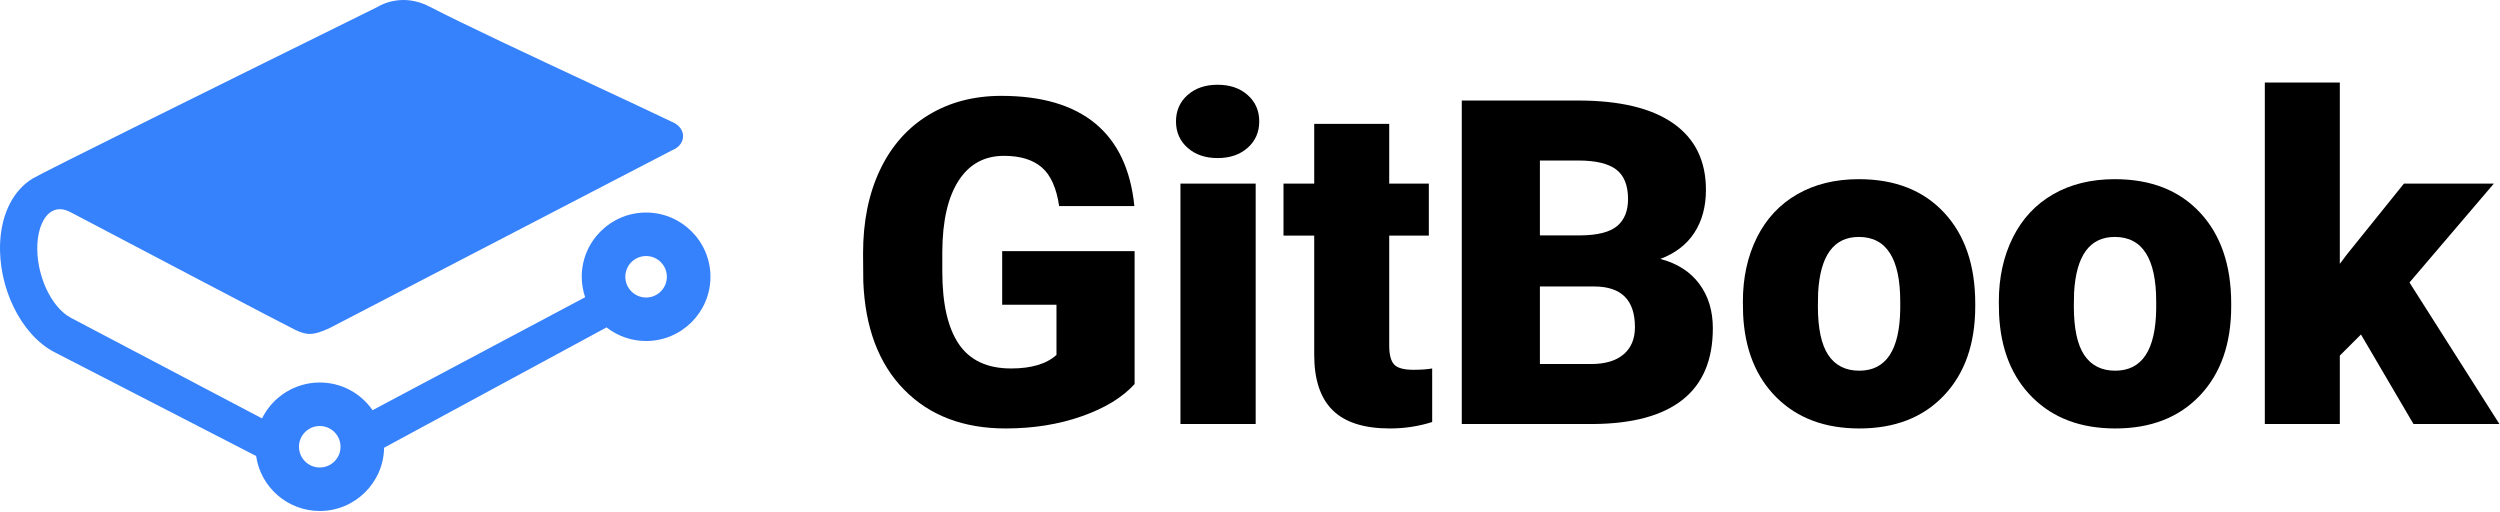
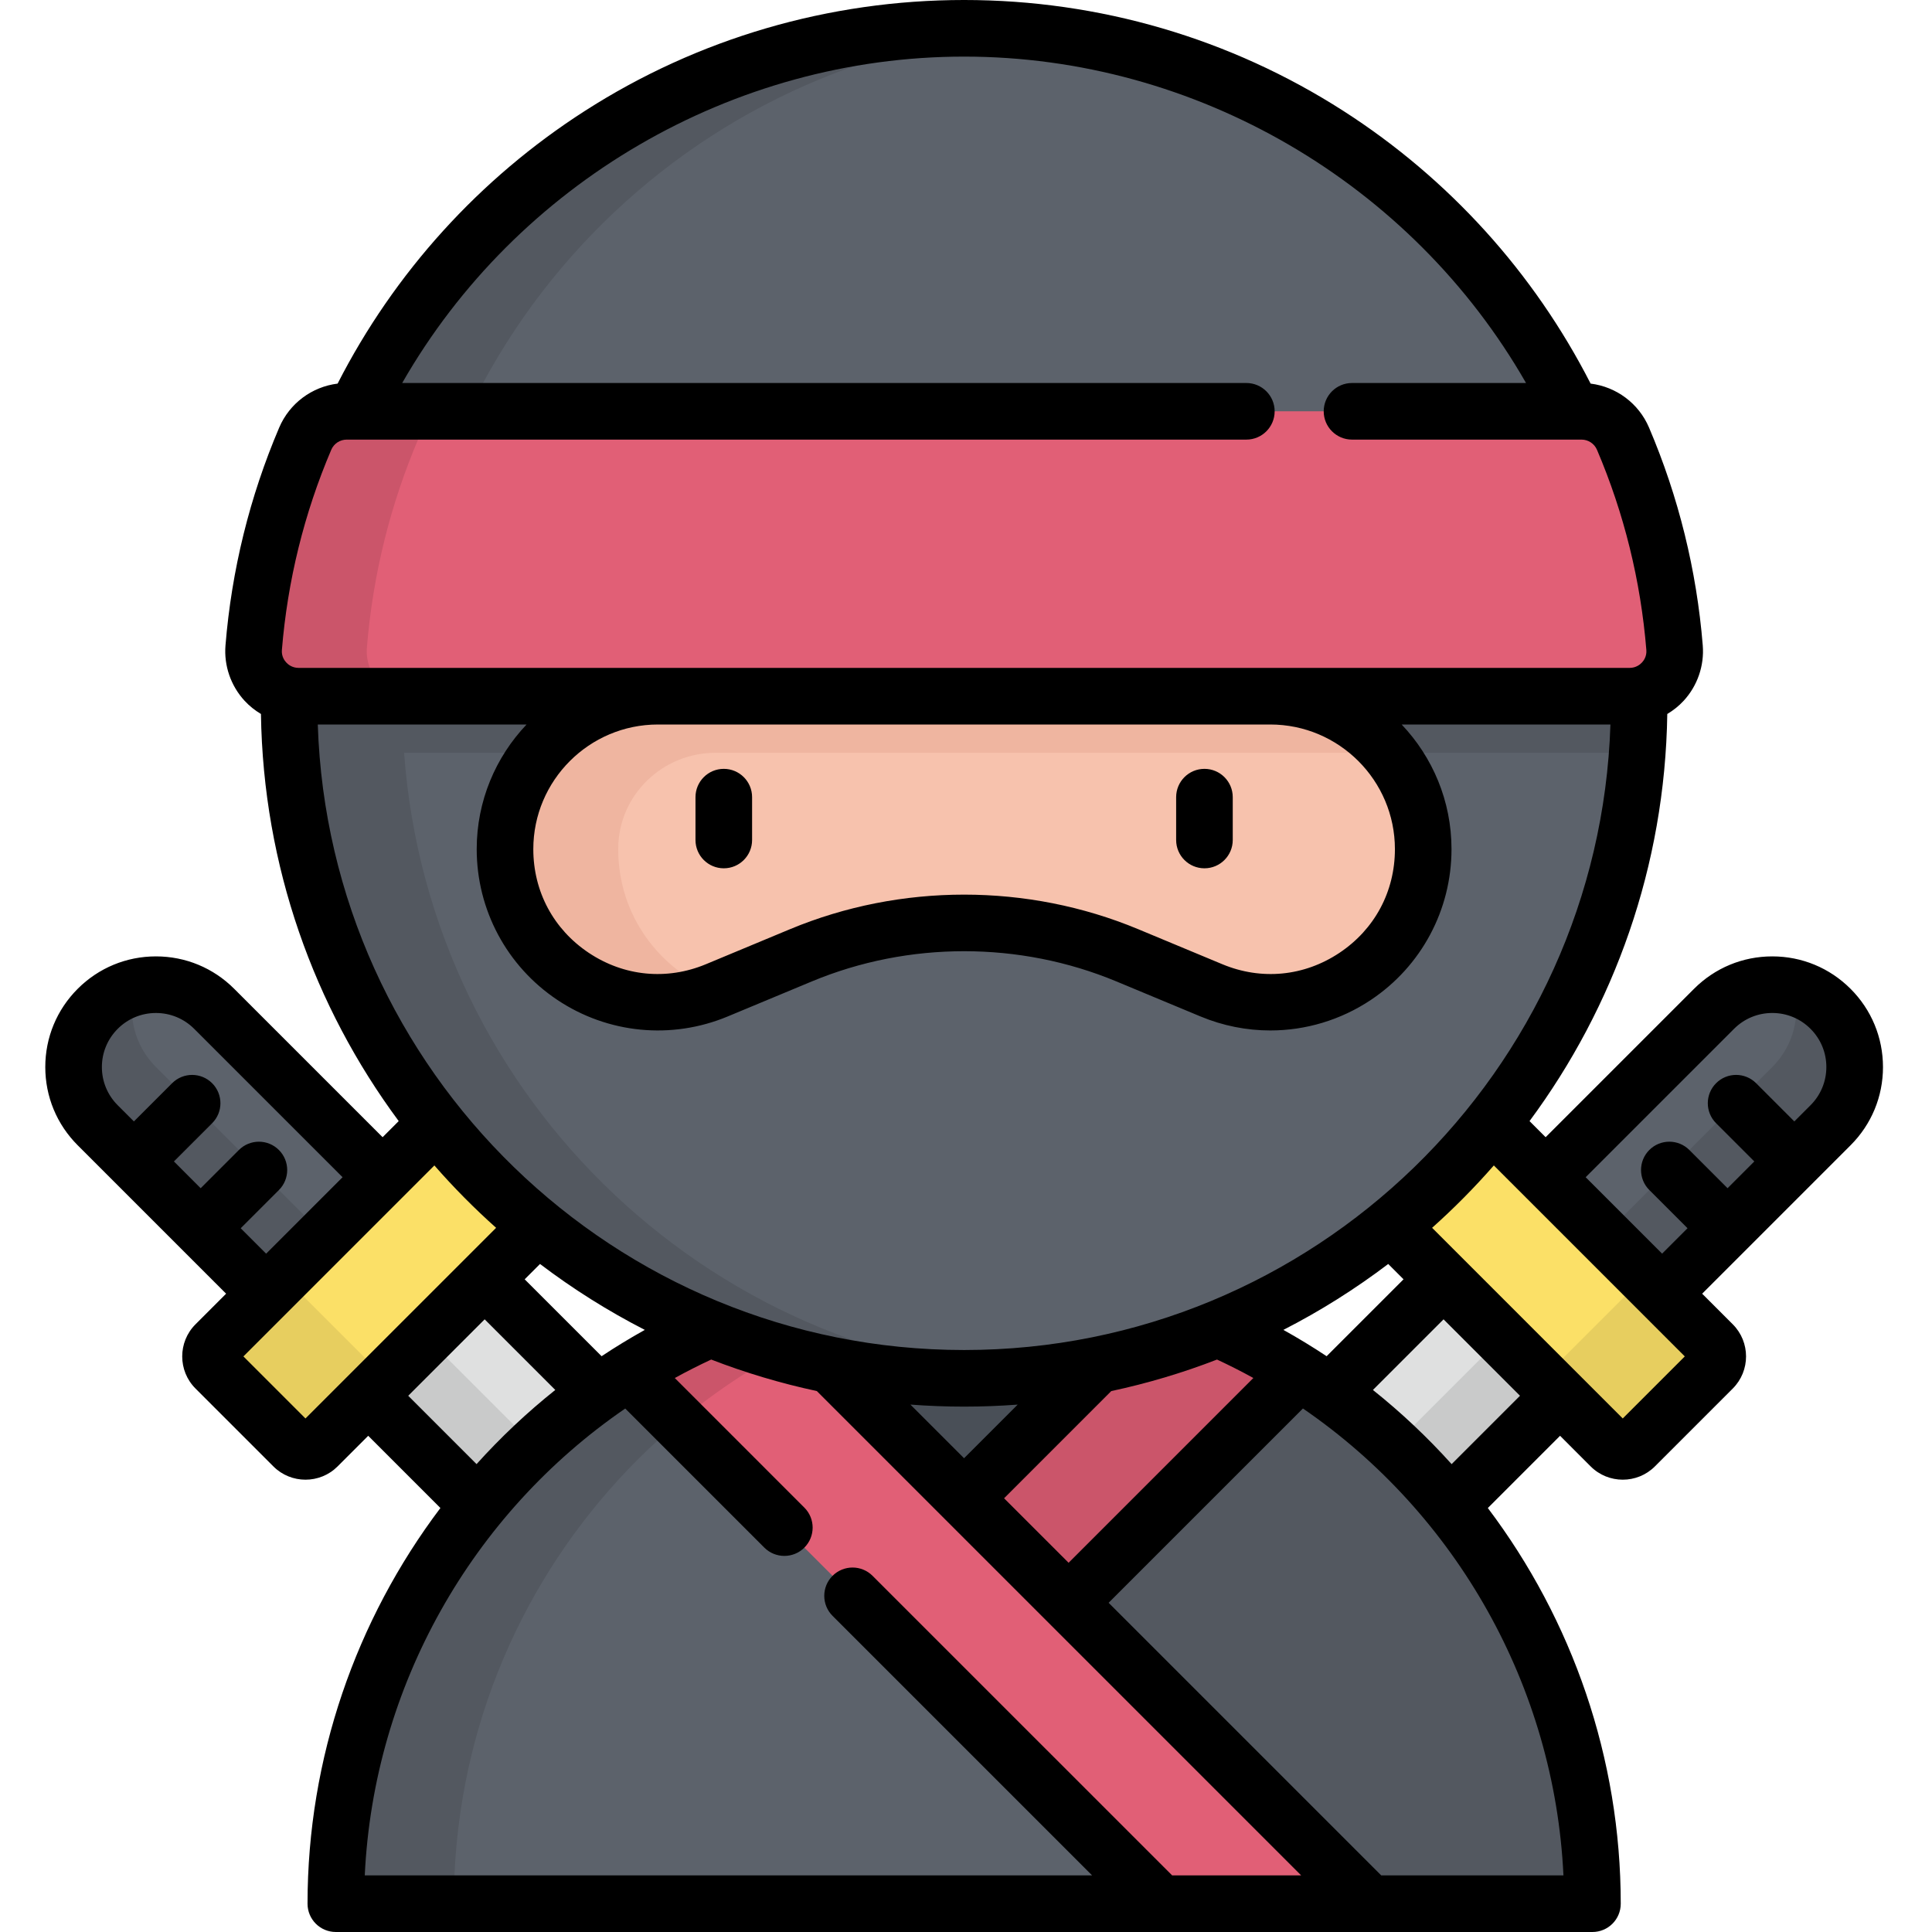
- <svg xmlns="http://www.w3.org/2000/svg" width="1275px" height="261px" viewBox="0 0 1275 261" version="1.1">
-   <g id="Page-1" stroke="none" stroke-width="1" fill="none" fill-rule="evenodd">
-     <g id="Desktop-HD" transform="translate(-82, -381)">
-       <g id="Page-1" transform="translate(81, 381)">
-         <path d="M164.072,217.262 C169.917,217.262 174.673,222.009 174.673,227.842 C174.673,233.671 169.917,238.418 164.072,238.418 C158.229,238.418 153.474,233.671 153.474,227.842 C153.474,222.009 158.229,217.262 164.072,217.262 M330.51,151.737 C324.665,151.737 319.909,146.99 319.909,141.157 C319.909,135.325 324.665,130.578 330.51,130.578 C336.35,130.578 341.105,135.325 341.105,141.157 C341.105,146.99 336.35,151.737 330.51,151.737 M330.51,108.396 C312.413,108.396 297.688,123.095 297.688,141.157 C297.688,144.677 298.274,148.178 299.429,151.582 L191.013,209.192 C184.852,200.332 174.869,195.077 164.072,195.077 C151.563,195.077 140.159,202.222 134.641,213.392 L37.239,162.133 C26.951,156.731 19.249,139.814 20.065,124.416 C20.488,116.384 23.27,110.149 27.504,107.741 C30.193,106.22 33.427,106.351 36.854,108.146 L37.505,108.486 C63.309,122.059 147.776,166.47 151.33,168.117 C156.819,170.652 159.872,171.678 169.22,167.254 L343.82,76.609 C346.377,75.644 349.361,73.198 349.361,69.482 C349.361,64.325 344.022,62.291 344.006,62.291 C334.08,57.539 318.812,50.404 303.926,43.448 C272.103,28.573 236.034,11.715 220.195,3.436 C206.521,-3.709 195.512,2.314 193.549,3.531 L189.737,5.416 C118.449,40.606 23.046,87.771 17.616,91.071 C7.889,96.978 1.865,108.746 1.085,123.358 C-0.132,146.52 11.706,170.667 28.625,179.527 L131.619,232.55 C133.939,248.59 147.771,260.603 164.072,260.603 C182.001,260.603 196.62,246.174 196.889,228.339 L310.324,166.973 C316.076,171.459 323.205,173.919 330.51,173.919 C348.604,173.919 363.329,159.222 363.329,141.157 C363.329,123.095 348.604,108.396 330.51,108.396" id="Fill-1" fill="#3681FC" />
-         <path d="M579.647,195.851 C573.517,202.65 564.549,208.127 552.745,212.281 C540.94,216.435 528,218.513 513.925,218.513 C492.282,218.513 474.989,211.904 462.051,198.685 C449.11,185.465 442.185,167.07 441.278,143.501 L441.164,129.224 C441.164,112.983 444.039,98.801 449.792,86.678 C455.541,74.554 463.771,65.222 474.48,58.689 C485.186,52.158 497.58,48.888 511.654,48.888 C532.238,48.888 548.222,53.591 559.613,62.995 C570.999,72.401 577.642,86.433 579.533,105.09 L541.168,105.09 C539.804,95.875 536.854,89.302 532.313,85.373 C527.772,81.446 521.341,79.481 513.016,79.481 C503.027,79.481 495.309,83.712 489.859,92.172 C484.412,100.632 481.65,112.72 481.573,128.433 L481.573,138.403 C481.573,154.872 484.391,167.241 490.03,175.512 C495.666,183.784 504.541,187.92 516.647,187.92 C527.016,187.92 534.733,185.615 539.804,181.007 L539.804,155.401 L512.109,155.401 L512.109,128.092 L579.647,128.092 L579.647,195.851 Z" id="Fill-4" fill="#000000" />
-         <path d="M603.029,216.248 L641.397,216.248 L641.397,93.646 L603.029,93.646 L603.029,216.248 Z M600.759,61.918 C600.759,56.447 602.727,51.963 606.663,48.467 C610.597,44.97 615.707,43.222 621.986,43.222 C628.268,43.222 633.374,44.97 637.311,48.467 C641.245,51.963 643.213,56.447 643.213,61.918 C643.213,67.392 641.245,71.876 637.311,75.37 C633.374,78.866 628.268,80.615 621.986,80.615 C615.707,80.615 610.597,78.866 606.663,75.37 C602.727,71.876 600.759,67.392 600.759,61.918 L600.759,61.918 Z" id="Fill-6" fill="#000000" />
-         <path d="M709.503,63.165 L709.503,93.645 L729.707,93.645 L729.707,120.159 L709.503,120.159 L709.503,176.247 C709.503,180.857 710.335,184.068 712.001,185.88 C713.664,187.693 716.957,188.598 721.875,188.598 C725.66,188.598 728.837,188.373 731.409,187.92 L731.409,215.228 C724.523,217.417 717.335,218.513 709.844,218.513 C696.676,218.513 686.953,215.416 680.671,209.223 C674.39,203.029 671.249,193.623 671.249,181.007 L671.249,120.159 L655.585,120.159 L655.585,93.645 L671.249,93.645 L671.249,63.165 L709.503,63.165 Z" id="Fill-8" fill="#000000" />
-         <path d="M786.35,146.108 L786.35,185.653 L812.456,185.653 C819.647,185.653 825.169,184.011 829.028,180.723 C832.89,177.438 834.82,172.81 834.82,166.844 C834.82,153.095 827.969,146.183 814.274,146.108 L786.35,146.108 Z M786.35,120.048 L807.122,120.048 C815.824,119.973 822.029,118.382 825.738,115.275 C829.447,112.168 831.299,107.584 831.299,101.522 C831.299,94.552 829.294,89.532 825.283,86.464 C821.274,83.395 814.804,81.861 805.874,81.861 L786.35,81.861 L786.35,120.048 Z M746.507,216.246 L746.507,51.268 L805.874,51.268 C827.138,51.268 843.312,55.159 854.399,62.938 C865.485,70.72 871.028,82.013 871.028,96.819 C871.028,105.356 869.06,112.642 865.126,118.686 C861.192,124.73 855.401,129.188 847.758,132.058 C856.385,134.324 863.008,138.556 867.624,144.749 C872.239,150.942 874.549,158.497 874.549,167.411 C874.549,183.575 869.419,195.719 859.164,203.839 C848.912,211.961 833.722,216.097 813.592,216.246 L746.507,216.246 Z" id="Fill-9" fill="#000000" />
-         <path d="M928.124,156.192 C928.124,167.525 929.901,175.835 933.458,181.121 C937.015,186.409 942.277,189.052 949.238,189.052 C962.858,189.052 969.822,178.591 970.124,157.665 L970.124,153.812 C970.124,131.831 963.085,120.839 949.01,120.839 C936.222,120.839 929.297,130.32 928.238,149.28 L928.124,156.192 Z M889.87,153.812 C889.87,141.575 892.254,130.679 897.022,121.123 C901.791,111.567 908.638,104.221 917.568,99.085 C926.497,93.946 936.979,91.378 949.01,91.378 C967.399,91.378 981.889,97.064 992.485,108.432 C1003.08,119.803 1008.375,135.268 1008.375,154.834 L1008.375,156.192 C1008.375,175.304 1003.06,190.467 992.431,201.686 C981.794,212.905 967.399,218.513 949.238,218.513 C931.756,218.513 917.72,213.284 907.125,202.818 C896.532,192.357 890.818,178.173 889.984,160.271 L889.87,153.812 Z" id="Fill-10" fill="#000000" />
-         <path d="M1058.661,156.192 C1058.661,167.525 1060.439,175.835 1063.995,181.121 C1067.552,186.409 1072.814,189.052 1079.775,189.052 C1093.395,189.052 1100.359,178.591 1100.661,157.665 L1100.661,153.812 C1100.661,131.831 1093.622,120.839 1079.548,120.839 C1066.759,120.839 1059.834,130.32 1058.775,149.28 L1058.661,156.192 Z M1020.407,153.812 C1020.407,141.575 1022.791,130.679 1027.56,121.123 C1032.328,111.567 1039.175,104.221 1048.105,99.085 C1057.034,93.946 1067.516,91.378 1079.548,91.378 C1097.936,91.378 1112.426,97.064 1123.022,108.432 C1133.617,119.803 1138.913,135.268 1138.913,154.834 L1138.913,156.192 C1138.913,175.304 1133.597,190.467 1122.968,201.686 C1112.331,212.905 1097.936,218.513 1079.775,218.513 C1062.293,218.513 1048.257,213.284 1037.662,202.818 C1027.069,192.357 1021.355,178.173 1020.521,160.271 L1020.407,153.812 Z" id="Fill-11" fill="#000000" />
-         <polygon id="Fill-12" fill="#000000" points="1205.09 170.583 1194.306 181.348 1194.306 216.247 1156.054 216.247 1156.054 42.089 1194.306 42.089 1194.306 134.549 1198.165 129.452 1226.996 93.645 1272.855 93.645 1229.835 144.069 1275.694 216.247 1231.878 216.247" />
-       </g>
-     </g>
-   </g>
+ <svg xmlns="http://www.w3.org/2000/svg" viewBox="-12 0 512 512.001">
+   <path d="m102.914 325.504-30.863 30.863-58.16-58.156c-8.52-8.523-8.52-22.344 0-30.867 8.523-8.52 22.344-8.52 30.867 0zm0 0" fill="#5c626b" />
+   <path d="m23.68 261.699c-3.586.957-6.977 2.836-9.789 5.645-8.52 8.523-8.52 22.344 0 30.867l58.16 58.156 15.434-15.43-58.16-58.16c-5.711-5.711-7.59-13.797-5.645-21.078zm0 0" fill="#535860" />
+   <path d="m72.047 356.367 30.863-30.863 84.078 84.078-30.863 30.863zm0 0" fill="#dfe0e0" />
+   <path d="m72.047 356.367 15.434-15.434 84.078 84.078-15.434 15.434zm0 0" fill="#c9caca" />
+   <path d="m129.855 325.613-57.695 57.695c-1.77 1.773-4.641 1.773-6.414 0l-20.637-20.637c-1.773-1.77-1.773-4.641 0-6.414l57.695-57.695c1.77-1.773 4.645-1.773 6.414 0l20.637 20.637c1.773 1.77 1.773 4.645 0 6.414zm0 0" fill="#fbe067" />
+   <path d="m86.957 362.098-20.637-20.637c-1.77-1.773-1.77-4.645 0-6.418l-21.211 21.215c-1.773 1.77-1.773 4.645 0 6.414l20.637 20.637c1.77 1.773 4.641 1.773 6.414 0l21.215-21.211c-1.773 1.77-4.645 1.77-6.418 0zm0 0" fill="#e7ce5f" />
+   <path d="m384.086 325.504 30.863 30.863 58.16-58.156c8.523-8.523 8.523-22.344 0-30.867-8.523-8.52-22.344-8.52-30.867 0zm0 0" fill="#5c626b" />
+   <path d="m463.324 261.699c3.582.957 6.973 2.836 9.785 5.645 8.523 8.523 8.523 22.344 0 30.867l-58.16 58.156-15.43-15.43 58.156-58.16c5.711-5.711 7.59-13.797 5.648-21.078zm0 0" fill="#535860" />
+   <path d="m330.871 440.453-30.863-30.867 84.078-84.078 30.863 30.867zm0 0" fill="#dfe0e0" />
+   <path d="m315.434 425.016 84.078-84.078 15.434 15.43-84.078 84.078zm0 0" fill="#c9caca" />
+   <path d="m357.145 325.613 57.695 57.695c1.773 1.773 4.645 1.773 6.414 0l20.637-20.637c1.773-1.77 1.773-4.641 0-6.414l-57.695-57.695c-1.77-1.773-4.641-1.773-6.414 0l-20.637 20.637c-1.773 1.77-1.773 4.645 0 6.414zm0 0" fill="#fbe067" />
+   <path d="m400.043 362.098 20.637-20.637c1.77-1.773 1.77-4.645 0-6.418l21.211 21.215c1.773 1.77 1.773 4.645 0 6.414l-20.637 20.637c-1.77 1.773-4.641 1.773-6.414 0l-21.211-21.211c1.77 1.77 4.641 1.77 6.414 0zm0 0" fill="#e7ce5f" />
+   <path d="m76.992 504.5c0-91.961 74.547-166.508 166.508-166.508s166.508 74.547 166.508 166.508zm0 0" fill="#494f57" />
+   <path d="m410.008 504.5h-273.891l158.461-158.516c66.973 21.562 115.43 84.375 115.43 158.516zm0 0" fill="#535860" />
+   <path d="m191.477 504.473h-55.359l158.438-158.488c13.402 4.316 26.062 10.289 37.742 17.668zm0 0" fill="#cb556a" />
+   <path d="m76.992 504.5h273.895l-158.465-158.516c-66.969 21.562-115.43 84.375-115.43 158.516zm0 0" fill="#5c626b" />
+   <path d="m259.137 338.727c-5.148-.477-10.363-.734-15.637-.734-91.961 0-166.508 74.547-166.508 166.508h31.273c-.004-86.688 66.242-157.891 150.871-165.773zm0 0" fill="#535860" />
+   <path d="m295.5 504.473h55.359l-158.438-158.488c-13.402 4.316-26.062 10.289-37.742 17.668zm0 0" fill="#e15f76" />
+   <path d="m201.43 354.996-9.008-9.012c-13.402 4.316-26.062 10.289-37.742 17.668l13.191 13.195c10.215-8.562 21.477-15.914 33.559-21.852zm0 0" fill="#cb556a" />
+   <path d="m422.387 186.387c0 98.793-80.09 178.883-178.887 178.883s-178.887-80.09-178.887-178.883c0-98.797 80.09-178.887 178.887-178.887s178.887 80.09 178.887 178.887zm0 0" fill="#5c626b" />
+   <path d="m94.617 186.387c0-93.746 72.109-170.633 163.883-178.254-4.945-.41-9.945-.633-15-.633-98.793 0-178.883 80.09-178.883 178.887 0 98.793 80.086 178.887 178.883 178.887 5.055 0 10.055-.223 15-.633-91.773-7.621-163.883-84.512-163.883-178.254zm0 0" fill="#535860" />
+   <path d="m64.617 186.387c0 4.379.164 8.723.473 13.023.684.055 1.371.09 2.062.09h352.699c.688 0 1.375-.035 2.059-.09.309-4.301.477-8.645.477-13.023 0-13.625-1.531-26.887-4.414-39.637h-348.941c-2.887 12.75-4.414 26.012-4.414 39.637zm0 0" fill="#535860" />
+   <path d="m309.051 262.457-22.305-9.289c-27.68-11.527-58.812-11.527-86.492 0l-22.305 9.289c-26.699 11.117-56.117-8.5-56.117-37.422 0-22.387 18.148-40.535 40.535-40.535h162.266c22.387 0 40.535 18.148 40.535 40.535 0 28.922-29.418 48.539-56.117 37.422zm0 0" fill="#f7c2ad" />
+   <path d="m324.633 184.5h-162.266c-22.387 0-40.535 18.148-40.535 40.535 0 28.707 28.984 48.23 55.523 37.645-14.582-5.859-25.523-20.016-25.523-37.645 0-.098 0-.195.004-.289.098-14.027 11.723-25.246 25.746-25.246h178.523c-7.43-9.148-18.766-15-31.473-15zm0 0" fill="#efb5a0" />
+   <path d="m67.152 184.5h352.699c6.953 0 12.488-5.918 11.922-12.852-1.59-19.516-6.305-38.148-13.656-55.391-1.879-4.402-6.215-7.258-11-7.258h-327.23c-4.789 0-9.121 2.855-11 7.258-7.352 17.242-12.07 35.875-13.66 55.391-.562 6.934 4.969 12.852 11.926 12.852zm0 0" fill="#e15f76" />
+   <path d="m85.227 171.648c1.59-19.516 6.309-38.148 13.66-55.391 1.879-4.402 6.211-7.258 11-7.258h-30c-4.789 0-9.125 2.855-11 7.258-7.352 17.242-12.07 35.875-13.66 55.391-.562 6.934 4.969 12.852 11.922 12.852h30c-6.953 0-12.484-5.918-11.922-12.852zm0 0" fill="#cb556a" />
+   <path d="m307.191 203.754c-4.145 0-7.5 3.359-7.5 7.5v11.355c0 4.145 3.355 7.5 7.5 7.5 4.141 0 7.5-3.355 7.5-7.5v-11.355c0-4.141-3.359-7.5-7.5-7.5zm0 0" />
+   <path d="m179.812 203.754c-4.145 0-7.5 3.359-7.5 7.5v11.355c0 4.145 3.355 7.5 7.5 7.5 4.141 0 7.5-3.355 7.5-7.5v-11.355c0-4.141-3.359-7.5-7.5-7.5zm0 0" />
+   <path d="m478.41 262.043c-5.539-5.539-12.902-8.59-20.734-8.59s-15.199 3.051-20.734 8.59l-39.332 39.328-4.266-4.27c22.426-30.273 35.902-67.547 36.504-107.887 1.59-.953 3.059-2.113 4.336-3.496 3.656-3.965 5.5-9.316 5.066-14.676-1.625-19.965-6.418-39.391-14.238-57.727-2.742-6.43-8.664-10.809-15.48-11.656-15.031-29.41-37.582-54.328-65.484-72.238-29.988-19.25-64.754-29.422-100.547-29.422-35.789 0-70.559 10.172-100.547 29.422-27.898 17.906-50.449 42.828-65.484 72.238-6.816.848-12.738 5.227-15.48 11.656-7.82 18.336-12.609 37.758-14.234 57.723-.438 5.363 1.41 10.711 5.066 14.68 1.273 1.383 2.742 2.543 4.332 3.492.602 40.344 14.082 77.617 36.508 107.891l-4.27 4.27-39.328-39.328c-5.539-5.539-12.902-8.59-20.738-8.59-7.832 0-15.195 3.051-20.734 8.59-5.539 5.539-8.59 12.902-8.59 20.734 0 7.836 3.051 15.199 8.59 20.734l9.586 9.586c0 .004 0 .004.004.004 0 .004 0 .004.004.004l17.691 17.695h.004v.004l12.039 12.039-8.109 8.113c-4.695 4.691-4.695 12.328 0 17.02l20.637 20.637c2.344 2.348 5.43 3.52 8.512 3.52s6.164-1.172 8.508-3.52l8.113-8.113 19.133 19.137c-22.383 29.656-35.215 66.305-35.215 104.863 0 4.145 3.355 7.5 7.5 7.5h333.016c4.145 0 7.5-3.355 7.5-7.5 0-38.547-12.836-75.195-35.223-104.859l19.141-19.141 8.109 8.113c2.348 2.348 5.43 3.52 8.512 3.52s6.164-1.172 8.512-3.52l20.637-20.637c4.691-4.691 4.691-12.328 0-17.02l-8.113-8.113 12.043-12.039v-.004h.004l17.691-17.695s.004 0 .004-.004c0 0 .004 0 .004-.004l9.586-9.586c5.539-5.539 8.59-12.898 8.59-20.734-.008-7.832-3.059-15.195-8.598-20.734zm-414.562-86.492c-.484-.527-1.277-1.652-1.145-3.293 1.496-18.352 5.895-36.203 13.082-53.055.699-1.645 2.309-2.703 4.102-2.703h238.41c4.141 0 7.5-3.359 7.5-7.5s-3.359-7.5-7.5-7.5h-223.711c30.289-52.914 87.473-86.5 148.914-86.5s118.629 33.586 148.914 86.5h-46.117c-4.141 0-7.5 3.359-7.5 7.5s3.359 7.5 7.5 7.5h58.508c.008 0 .02.004.027.004.012 0 .023-.004.035-.004h2.25c1.789 0 3.398 1.062 4.102 2.703 7.188 16.852 11.586 34.703 13.082 53.055.133 1.641-.66 2.77-1.145 3.293-.5.543-1.594 1.449-3.305 1.449h-352.699c-1.715 0-2.809-.906-3.305-1.449zm293.82 49.484c0 11.234-5.359 21.25-14.707 27.484-9.348 6.23-20.656 7.332-31.027 3.012l-22.305-9.289c-29.316-12.207-62.941-12.207-92.258 0l-22.305 9.289c-10.371 4.316-21.68 3.219-31.027-3.012-9.344-6.234-14.707-16.25-14.707-27.484 0-18.215 14.82-33.035 33.035-33.035h162.266c18.215 0 33.035 14.82 33.035 33.035zm-285.453-33.035h55.332c-8.18 8.617-13.215 20.246-13.215 33.035 0 16.094 7.996 31.035 21.387 39.965s30.258 10.566 45.113 4.379l22.305-9.289c25.648-10.68 55.074-10.68 80.723 0l22.309 9.289c5.957 2.48 12.23 3.703 18.48 3.703 9.336 0 18.609-2.734 26.633-8.082 13.391-8.93 21.383-23.871 21.383-39.965 0-12.789-5.031-24.418-13.211-33.035h55.328c-2.973 91.914-78.656 165.77-171.281 165.77-92.621 0-168.309-73.855-171.285-165.77zm287.738 147.031-20.383 20.379c-3.711-2.461-7.531-4.789-11.457-6.977 9.793-5.012 19.082-10.867 27.781-17.465zm-77.457 29.621c9.641-2.059 19.004-4.863 28.027-8.355 3.281 1.527 6.496 3.156 9.633 4.887l-48.965 48.969-17.098-17.094zm-39.008 17.797-14.219-14.219c4.699.355 9.445.539 14.23.539 4.777 0 9.516-.184 14.203-.535zm-84.602-34.016c-3.922 2.188-7.746 4.512-11.457 6.977l-20.383-20.379 4.062-4.062c8.699 6.598 17.988 12.453 27.777 17.465zm-96.973-47.672c-2.926-2.93-7.676-2.93-10.605 0l-10.129 10.129-7.09-7.094 10.129-10.129c2.93-2.926 2.93-7.676 0-10.605s-7.68-2.93-10.605 0l-10.129 10.129-4.285-4.285c-2.707-2.703-4.199-6.301-4.199-10.129 0-3.824 1.492-7.422 4.199-10.129 2.703-2.703 6.301-4.195 10.129-4.195 3.824 0 7.422 1.492 10.129 4.195l39.328 39.328-20.258 20.262-6.738-6.738 10.129-10.129c2.926-2.93 2.926-7.68-.004-10.609zm7.039 71.148-16.445-16.445 50.609-50.609c5.105 5.844 10.574 11.363 16.359 16.531zm27.23-6.016 20.258-20.258 18.715 18.715c-7.512 5.996-14.488 12.57-20.863 19.656zm202.449 127.105-79.391-79.387c-2.926-2.93-7.676-2.93-10.605 0-2.93 2.926-2.93 7.676 0 10.605l68.785 68.781h-192.754c2.367-50.023 28.305-95.789 69.027-123.723l36.863 36.863c1.465 1.465 3.387 2.195 5.305 2.195s3.84-.73 5.301-2.195c2.93-2.93 2.93-7.68 0-10.605l-34.336-34.34c3.145-1.734 6.363-3.367 9.648-4.898 9.016 3.488 18.367 6.289 27.996 8.352l128.352 128.352zm103.699 0h-48.293l-72.242-72.242 51.496-51.492c40.727 27.934 66.668 73.723 69.039 123.734zm-29.633-108.988c-6.371-7.082-13.348-13.664-20.859-19.656l18.719-18.719 20.258 20.258zm45.348-12.102-50.523-50.523c5.785-5.168 11.254-10.688 16.359-16.531l50.609 50.609zm49.758-83.004-4.285 4.285-10.129-10.129c-2.93-2.93-7.676-2.93-10.605 0-2.93 2.93-2.93 7.68 0 10.605l10.129 10.129-7.09 7.094-10.129-10.129c-2.93-2.93-7.68-2.93-10.609 0-2.926 2.93-2.926 7.68 0 10.605l10.129 10.129-6.738 6.738-20.258-20.258 39.328-39.328c2.707-2.707 6.305-4.195 10.129-4.195 3.828 0 7.426 1.488 10.129 4.195 2.707 2.707 4.199 6.301 4.199 10.129-.004 3.828-1.492 7.426-4.199 10.129zm0 0" />
</svg>
